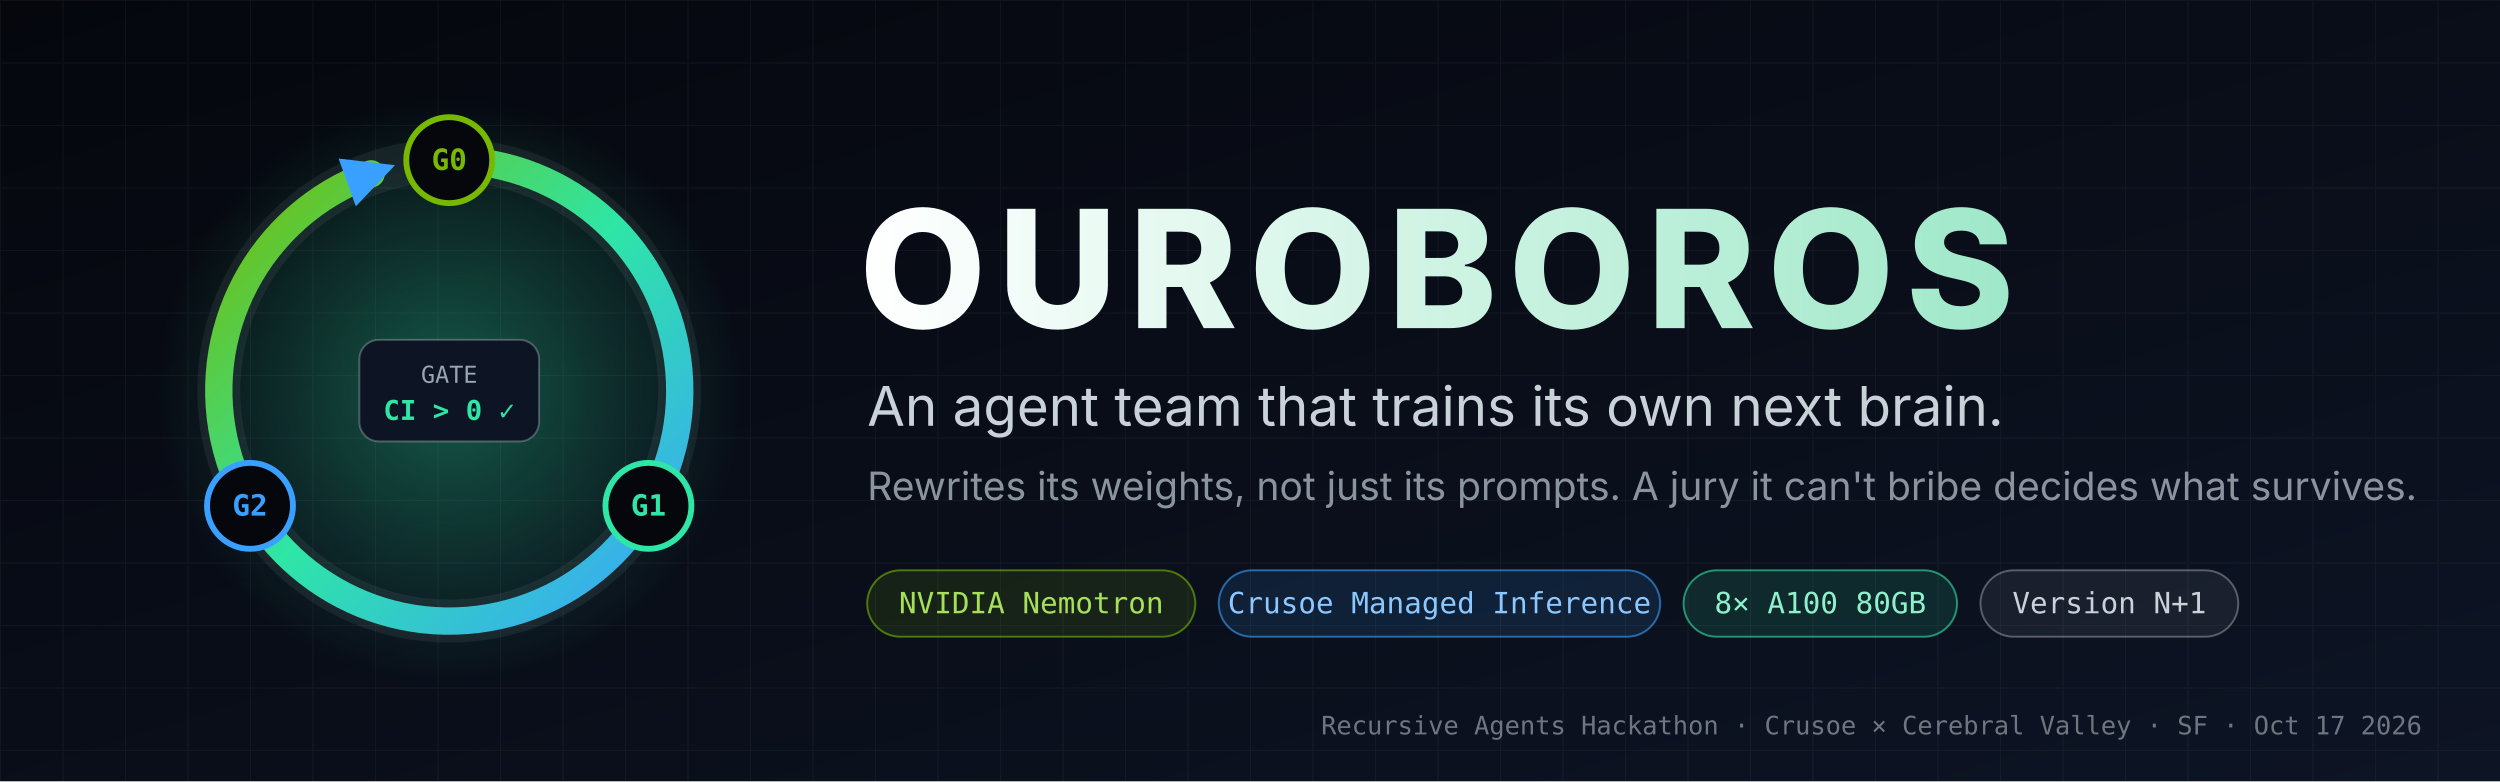
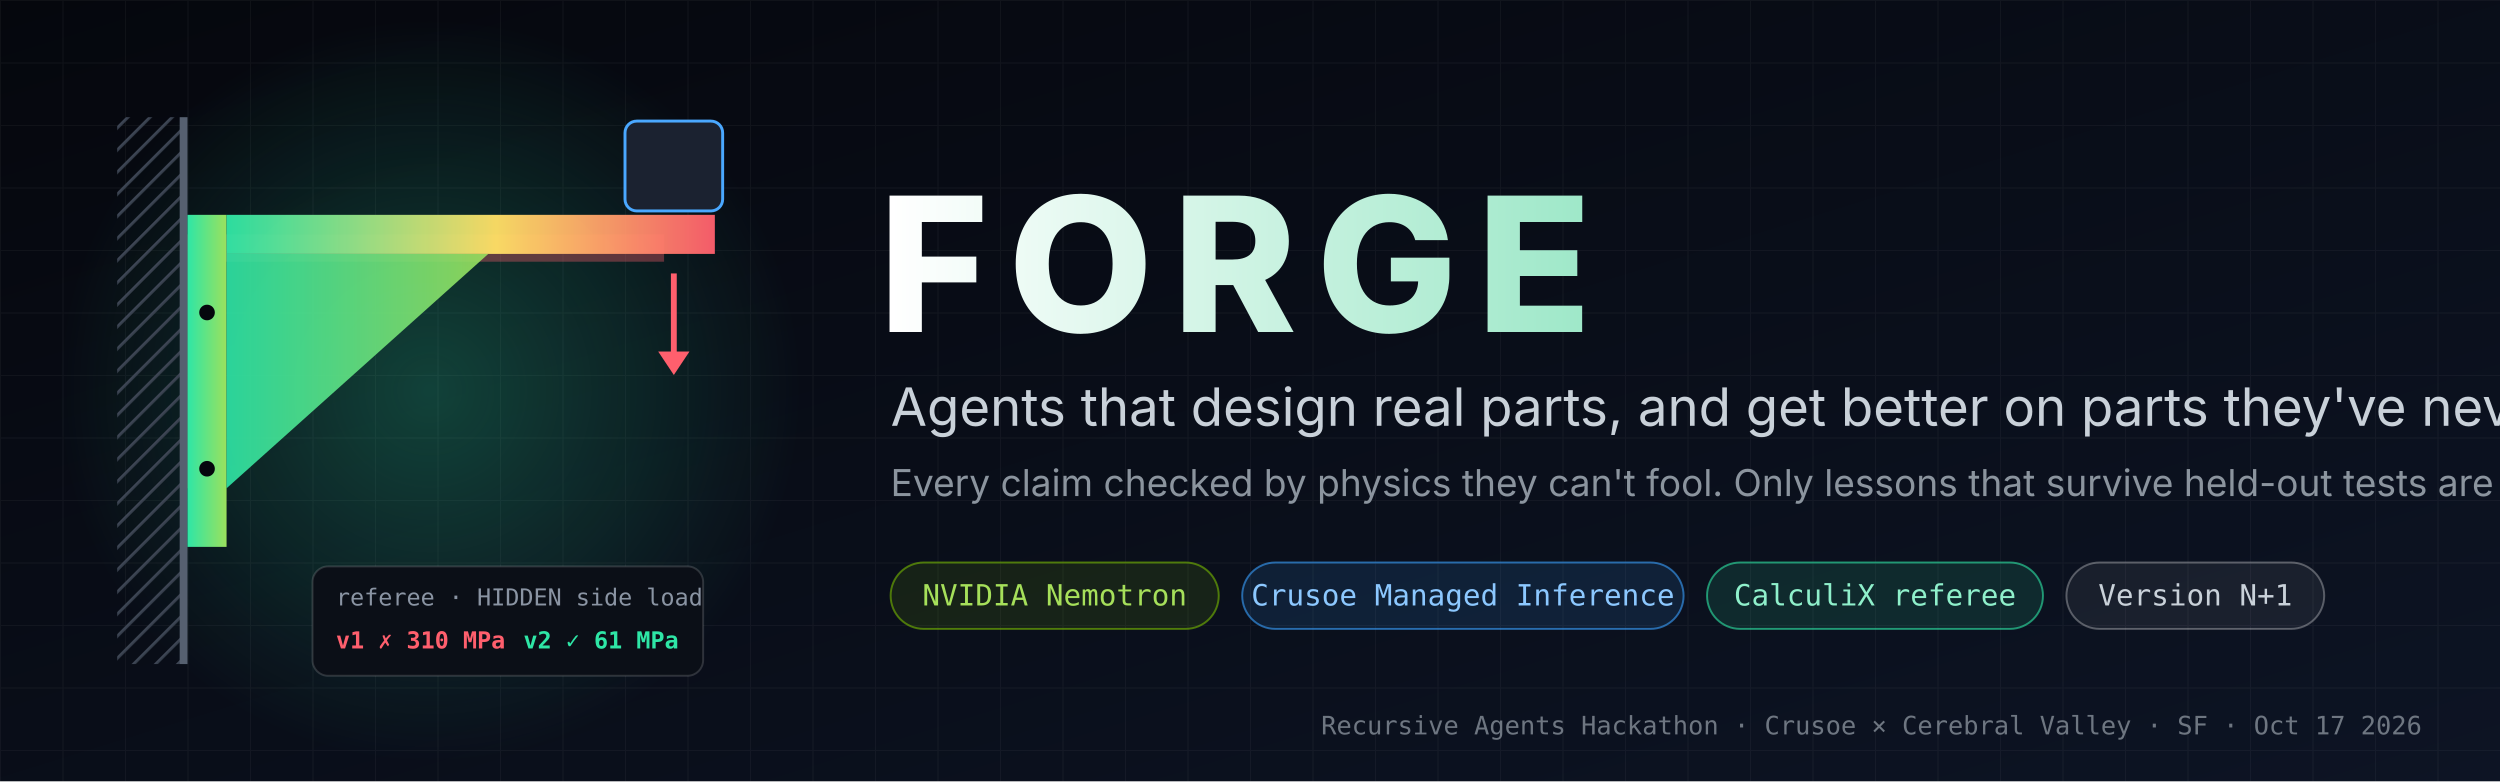
<svg xmlns="http://www.w3.org/2000/svg" width="1280" height="400" viewBox="0 0 1280 400">
  <defs>
    <linearGradient id="bg" x1="0" y1="0" x2="1" y2="1">
      <stop offset="0" stop-color="#05070d" />
      <stop offset="1" stop-color="#0d1424" />
    </linearGradient>
-     <linearGradient id="snake" x1="0" y1="0" x2="1" y2="1">
-       <stop offset="0" stop-color="#76b900" />
-       <stop offset="0.5" stop-color="#2ee6a6" />
-       <stop offset="1" stop-color="#3aa0ff" />
+     <linearGradient id="stress" x1="0" y1="0" x2="1" y2="0">
+       <stop offset="0" stop-color="#2ee6a6" />
+       <stop offset=".55" stop-color="#ffe066" />
+       <stop offset="1" stop-color="#ff5f6d" />
+     </linearGradient>
+     <linearGradient id="ok" x1="0" y1="0" x2="1" y2="0">
+       <stop offset="0" stop-color="#2ee6a6" />
+       <stop offset="1" stop-color="#9be15d" />
    </linearGradient>
    <linearGradient id="title" x1="0" y1="0" x2="1" y2="0">
      <stop offset="0" stop-color="#ffffff" />
      <stop offset="1" stop-color="#9fe8c9" />
    </linearGradient>
-     <radialGradient id="glow" cx="0.5" cy="0.5" r="0.5">
-       <stop offset="0" stop-color="#2ee6a6" stop-opacity="0.35" />
+     <pattern id="grid" width="32" height="32" patternUnits="userSpaceOnUse">
+       <path d="M32 0H0V32" fill="none" stroke="#fff" stroke-opacity=".04" />
+     </pattern>
+     <pattern id="hatch" width="8" height="8" patternUnits="userSpaceOnUse" patternTransform="rotate(45)">
+       <line x1="0" y1="0" x2="0" y2="8" stroke="#3a4250" stroke-width="3" />
+     </pattern>
+     <radialGradient id="glow" cx=".5" cy=".5" r=".5">
+       <stop offset="0" stop-color="#2ee6a6" stop-opacity=".25" />
      <stop offset="1" stop-color="#2ee6a6" stop-opacity="0" />
    </radialGradient>
-     <pattern id="grid" width="32" height="32" patternUnits="userSpaceOnUse">
-       <path d="M32 0H0V32" fill="none" stroke="#ffffff" stroke-opacity="0.04" stroke-width="1" />
-     </pattern>
-     <marker id="head" viewBox="0 0 10 10" refX="5" refY="5" markerWidth="26" markerHeight="26" markerUnits="userSpaceOnUse" orient="auto">
-       <path d="M0 0L10 5L0 10z" fill="#3aa0ff" />
-     </marker>
  </defs>
  <rect width="1280" height="400" fill="url(#bg)" />
  <rect width="1280" height="400" fill="url(#grid)" />
-   <g transform="translate(230 200)">
-     <circle r="150" fill="url(#glow)" />
-     <circle r="118" fill="none" stroke="#ffffff" stroke-opacity="0.06" stroke-width="22" />
-     <path d="M 0 -118 A 118 118 0 1 1 -40 -111" fill="none" stroke="url(#snake)" stroke-width="14" stroke-linecap="round" marker-end="url(#head)" />
-     <g font-family="ui-monospace, SFMono-Regular, Menlo, monospace" font-size="15" font-weight="700" text-anchor="middle">
-       <circle cx="0" cy="-118" r="22" fill="#05070d" stroke="#76b900" stroke-width="3" />
-       <text x="0" y="-113" fill="#76b900">G0</text>
-       <circle cx="102" cy="59" r="22" fill="#05070d" stroke="#2ee6a6" stroke-width="3" />
-       <text x="102" y="64" fill="#2ee6a6">G1</text>
-       <circle cx="-102" cy="59" r="22" fill="#05070d" stroke="#3aa0ff" stroke-width="3" />
-       <text x="-102" y="64" fill="#3aa0ff">G2</text>
-     </g>
-     <g font-family="ui-monospace, SFMono-Regular, Menlo, monospace" text-anchor="middle">
-       <rect x="-46" y="-26" width="92" height="52" rx="10" fill="#0d1424" stroke="#ffffff" stroke-opacity="0.25" />
-       <text y="-4" font-size="12" fill="#9aa4b2">GATE</text>
-       <text y="15" font-size="14" font-weight="700" fill="#2ee6a6">CI &gt; 0 ✓</text>
-     </g>
+   <circle cx="220" cy="200" r="190" fill="url(#glow)" />
+   <rect x="60" y="60" width="34" height="280" fill="url(#hatch)" />
+   <rect x="92" y="60" width="4" height="280" fill="#566070" />
+   <g opacity=".35">
+     <path d="M96 120h14v130h-14z M110 120h230v14h-230z" fill="#ff5f6d" />
  </g>
-   <g font-family="-apple-system, 'Segoe UI', Inter, Helvetica, Arial, sans-serif">
-     <text x="440" y="168" font-size="84" font-weight="800" letter-spacing="6" fill="url(#title)">OUROBOROS</text>
-     <text x="444" y="218" font-size="28" fill="#c9d1d9">An agent team that trains its own next brain.</text>
-     <text x="444" y="256" font-size="20" fill="#8b949e">Rewrites its weights, not just its prompts. A jury it can't bribe decides what survives.</text>
+   <path d="M96 110h20v170h-20z" fill="url(#ok)" />
+   <path d="M116 110h250v20h-250z" fill="url(#stress)" opacity=".95" />
+   <path d="M116 130 L250 130 L116 250 Z" fill="url(#ok)" opacity=".9" />
+   <circle cx="106" cy="160" r="4" fill="#05070d" />
+   <circle cx="106" cy="240" r="4" fill="#05070d" />
+   <rect x="320" y="62" width="50" height="46" rx="6" fill="#1b2230" stroke="#4aa8ff" stroke-width="1.5" />
+   <path d="M345 140v46" stroke="#ff5f6d" stroke-width="3" />
+   <path d="M337 180l8 12 8-12z" fill="#ff5f6d" />
+   <g font-family="ui-monospace,SFMono-Regular,Menlo,monospace" font-size="12">
+     <rect x="160" y="290" width="200" height="56" rx="8" fill="#0b0f17" stroke="#ffffff" stroke-opacity=".15" />
+     <text x="172" y="310" fill="#8a94a3">referee · HIDDEN side load</text>
+     <text x="172" y="332" fill="#ff5f6d" font-weight="700">v1 ✗ 310 MPa</text>
+     <text x="268" y="332" fill="#2ee6a6" font-weight="700">v2 ✓ 61 MPa</text>
  </g>
-   <g font-family="ui-monospace, SFMono-Regular, Menlo, monospace" font-size="15">
-     <rect x="444" y="292" width="168" height="34" rx="17" fill="#76b900" fill-opacity="0.12" stroke="#76b900" stroke-opacity="0.6" />
-     <text x="528" y="314" text-anchor="middle" fill="#a6e05a">NVIDIA Nemotron</text>
-     <rect x="624" y="292" width="226" height="34" rx="17" fill="#3aa0ff" fill-opacity="0.12" stroke="#3aa0ff" stroke-opacity="0.6" />
-     <text x="737" y="314" text-anchor="middle" fill="#8cc8ff">Crusoe Managed Inference</text>
-     <rect x="862" y="292" width="140" height="34" rx="17" fill="#2ee6a6" fill-opacity="0.12" stroke="#2ee6a6" stroke-opacity="0.6" />
-     <text x="932" y="314" text-anchor="middle" fill="#8ff0cb">8× A100 80GB</text>
-     <rect x="1014" y="292" width="132" height="34" rx="17" fill="#ffffff" fill-opacity="0.06" stroke="#ffffff" stroke-opacity="0.3" />
-     <text x="1080" y="314" text-anchor="middle" fill="#c9d1d9">Version N+1</text>
+   <g font-family="-apple-system,'Segoe UI',Inter,Helvetica,Arial,sans-serif">
+     <text x="450" y="170" font-size="96" font-weight="800" letter-spacing="10" fill="url(#title)">FORGE</text>
+     <text x="456" y="218" font-size="27" fill="#c9d1d9">Agents that design real parts, and get better on parts they've never seen.</text>
+     <text x="456" y="254" font-size="19" fill="#8b949e">Every claim checked by physics they can't fool. Only lessons that survive held-out tests are kept.</text>
  </g>
-   <text x="1240" y="376" text-anchor="end" font-family="ui-monospace, SFMono-Regular, Menlo, monospace" font-size="13" fill="#6e7681">Recursive Agents Hackathon · Crusoe × Cerebral Valley · SF · Oct 17 2026</text>
+   <g font-family="ui-monospace,SFMono-Regular,Menlo,monospace" font-size="15">
+     <rect x="456" y="288" width="168" height="34" rx="17" fill="#76b900" fill-opacity=".12" stroke="#76b900" stroke-opacity=".6" />
+     <text x="540" y="310" text-anchor="middle" fill="#a6e05a">NVIDIA Nemotron</text>
+     <rect x="636" y="288" width="226" height="34" rx="17" fill="#3aa0ff" fill-opacity=".12" stroke="#3aa0ff" stroke-opacity=".6" />
+     <text x="749" y="310" text-anchor="middle" fill="#8cc8ff">Crusoe Managed Inference</text>
+     <rect x="874" y="288" width="172" height="34" rx="17" fill="#2ee6a6" fill-opacity=".12" stroke="#2ee6a6" stroke-opacity=".6" />
+     <text x="960" y="310" text-anchor="middle" fill="#8ff0cb">CalculiX referee</text>
+     <rect x="1058" y="288" width="132" height="34" rx="17" fill="#fff" fill-opacity=".06" stroke="#fff" stroke-opacity=".3" />
+     <text x="1124" y="310" text-anchor="middle" fill="#c9d1d9">Version N+1</text>
+   </g>
+   <text x="1240" y="376" text-anchor="end" font-family="ui-monospace,SFMono-Regular,Menlo,monospace" font-size="13" fill="#6e7681">Recursive Agents Hackathon · Crusoe × Cerebral Valley · SF · Oct 17 2026</text>
</svg>
